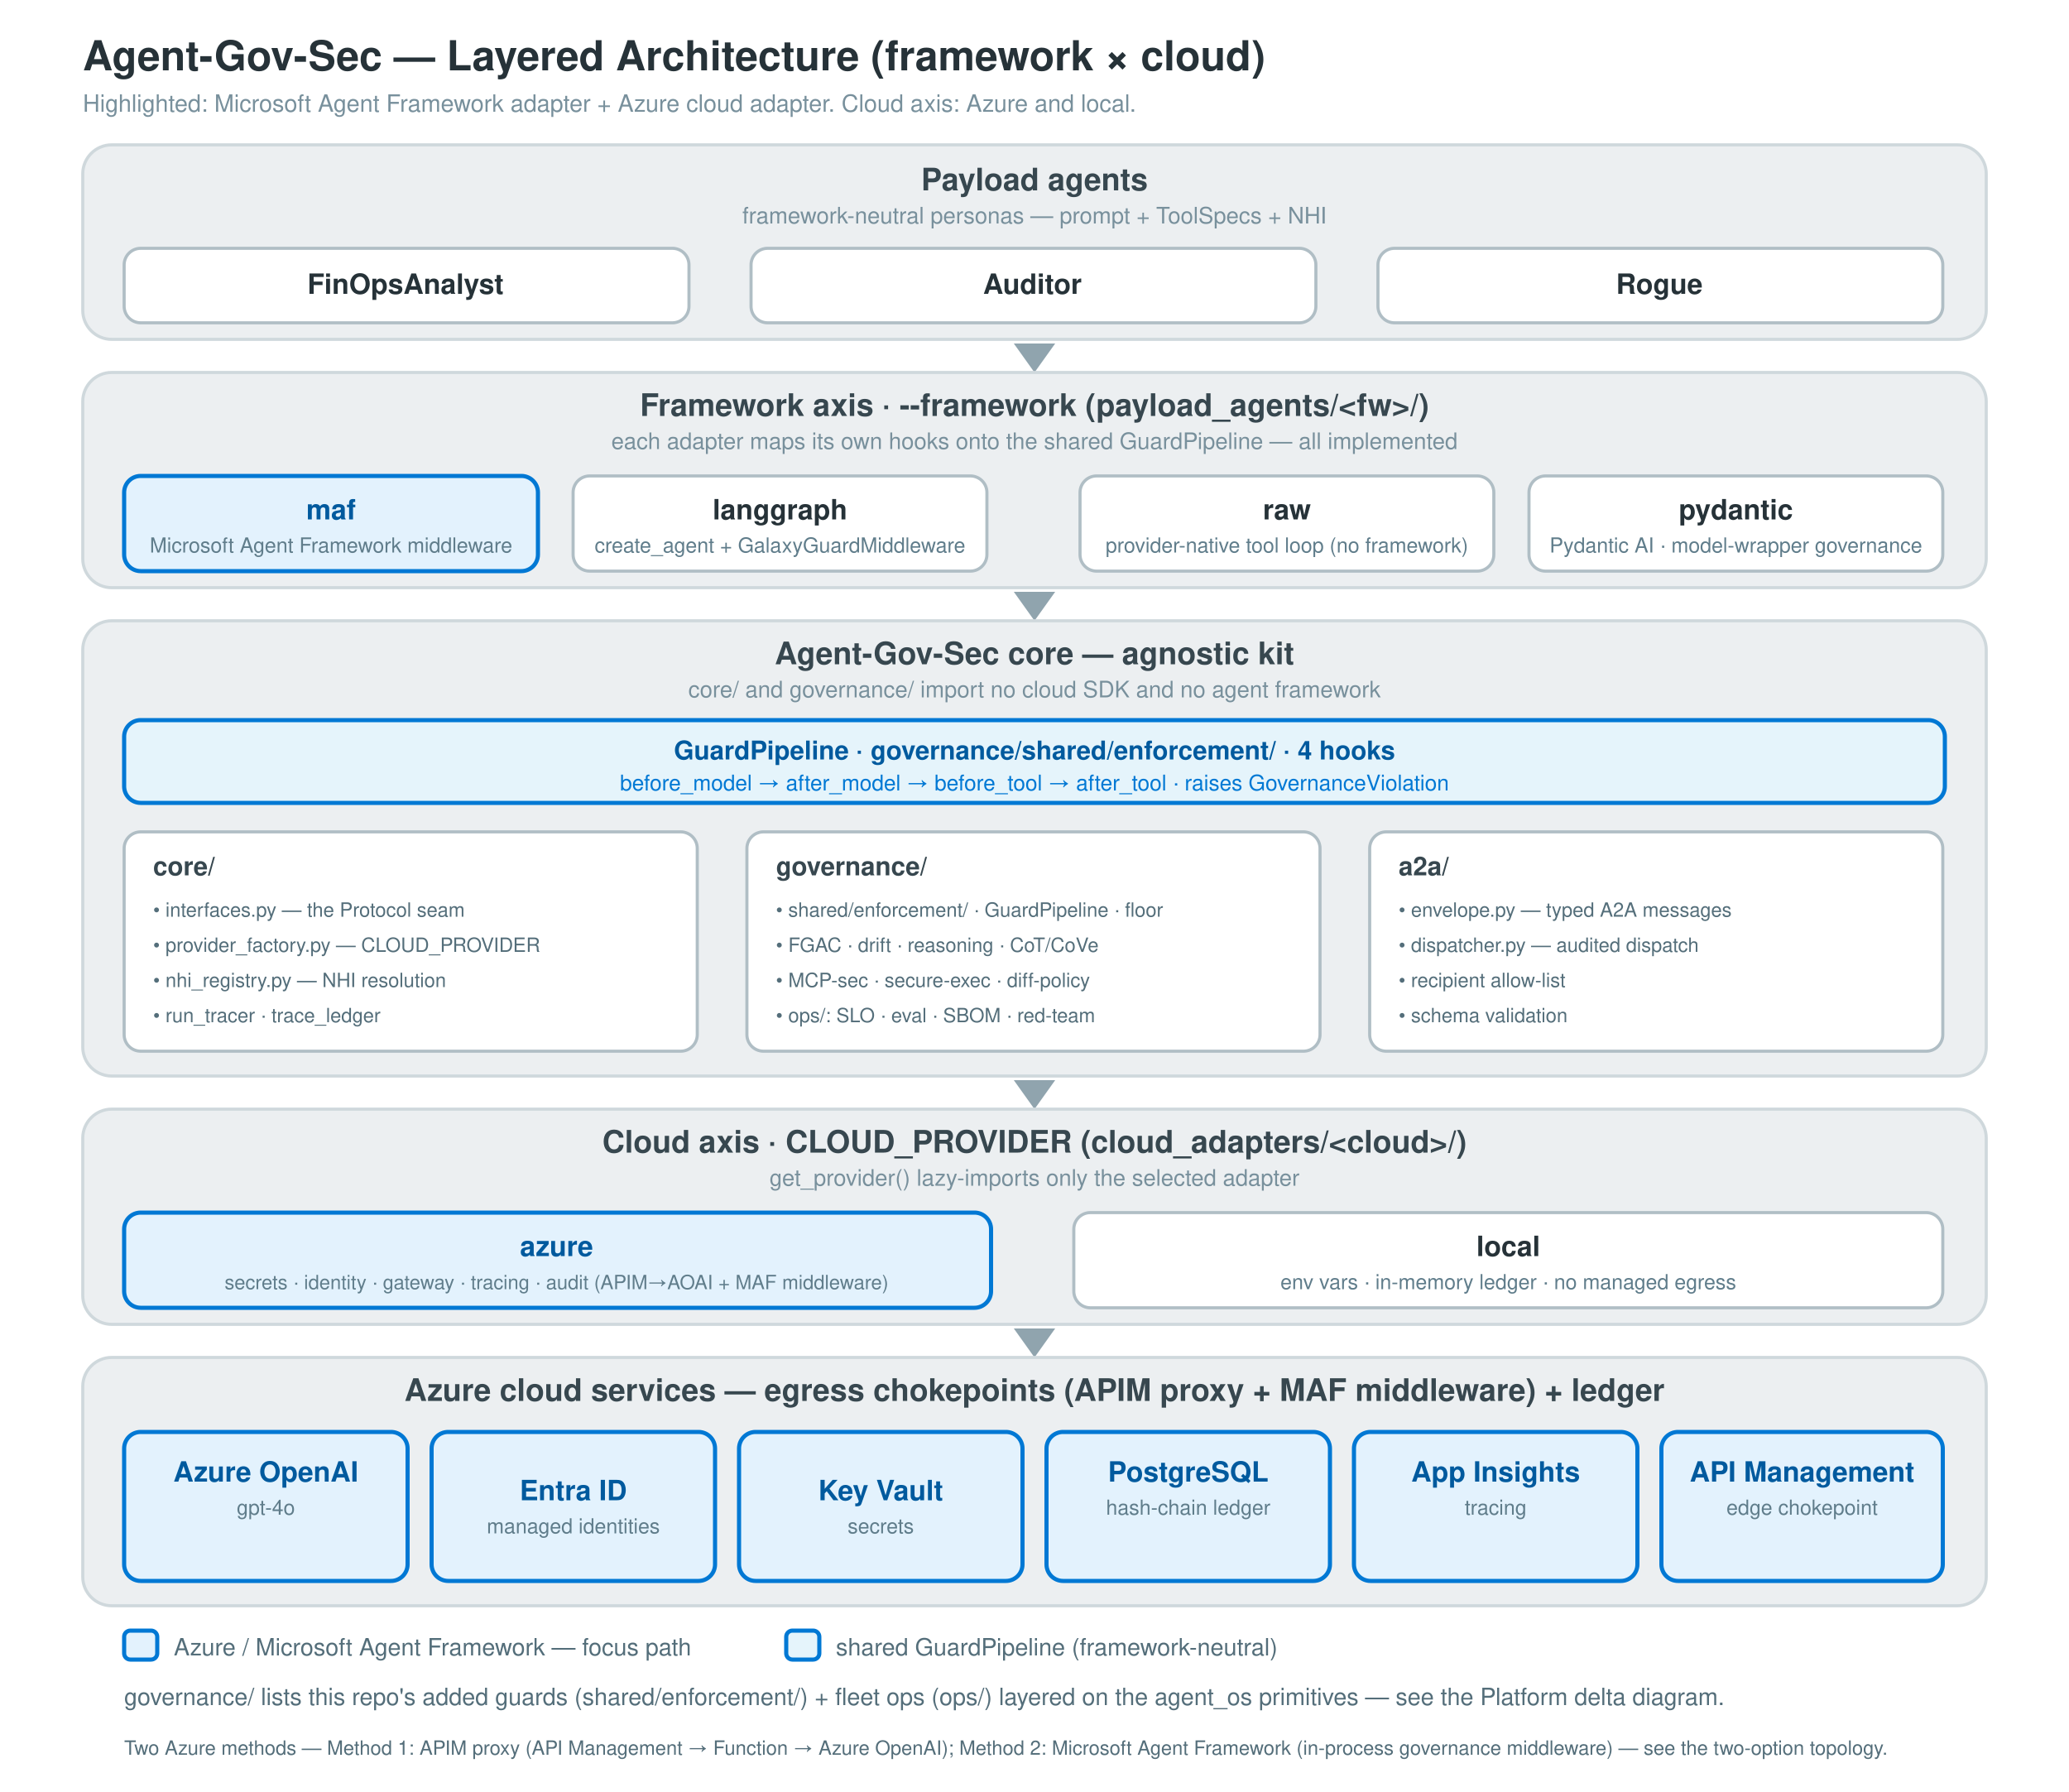
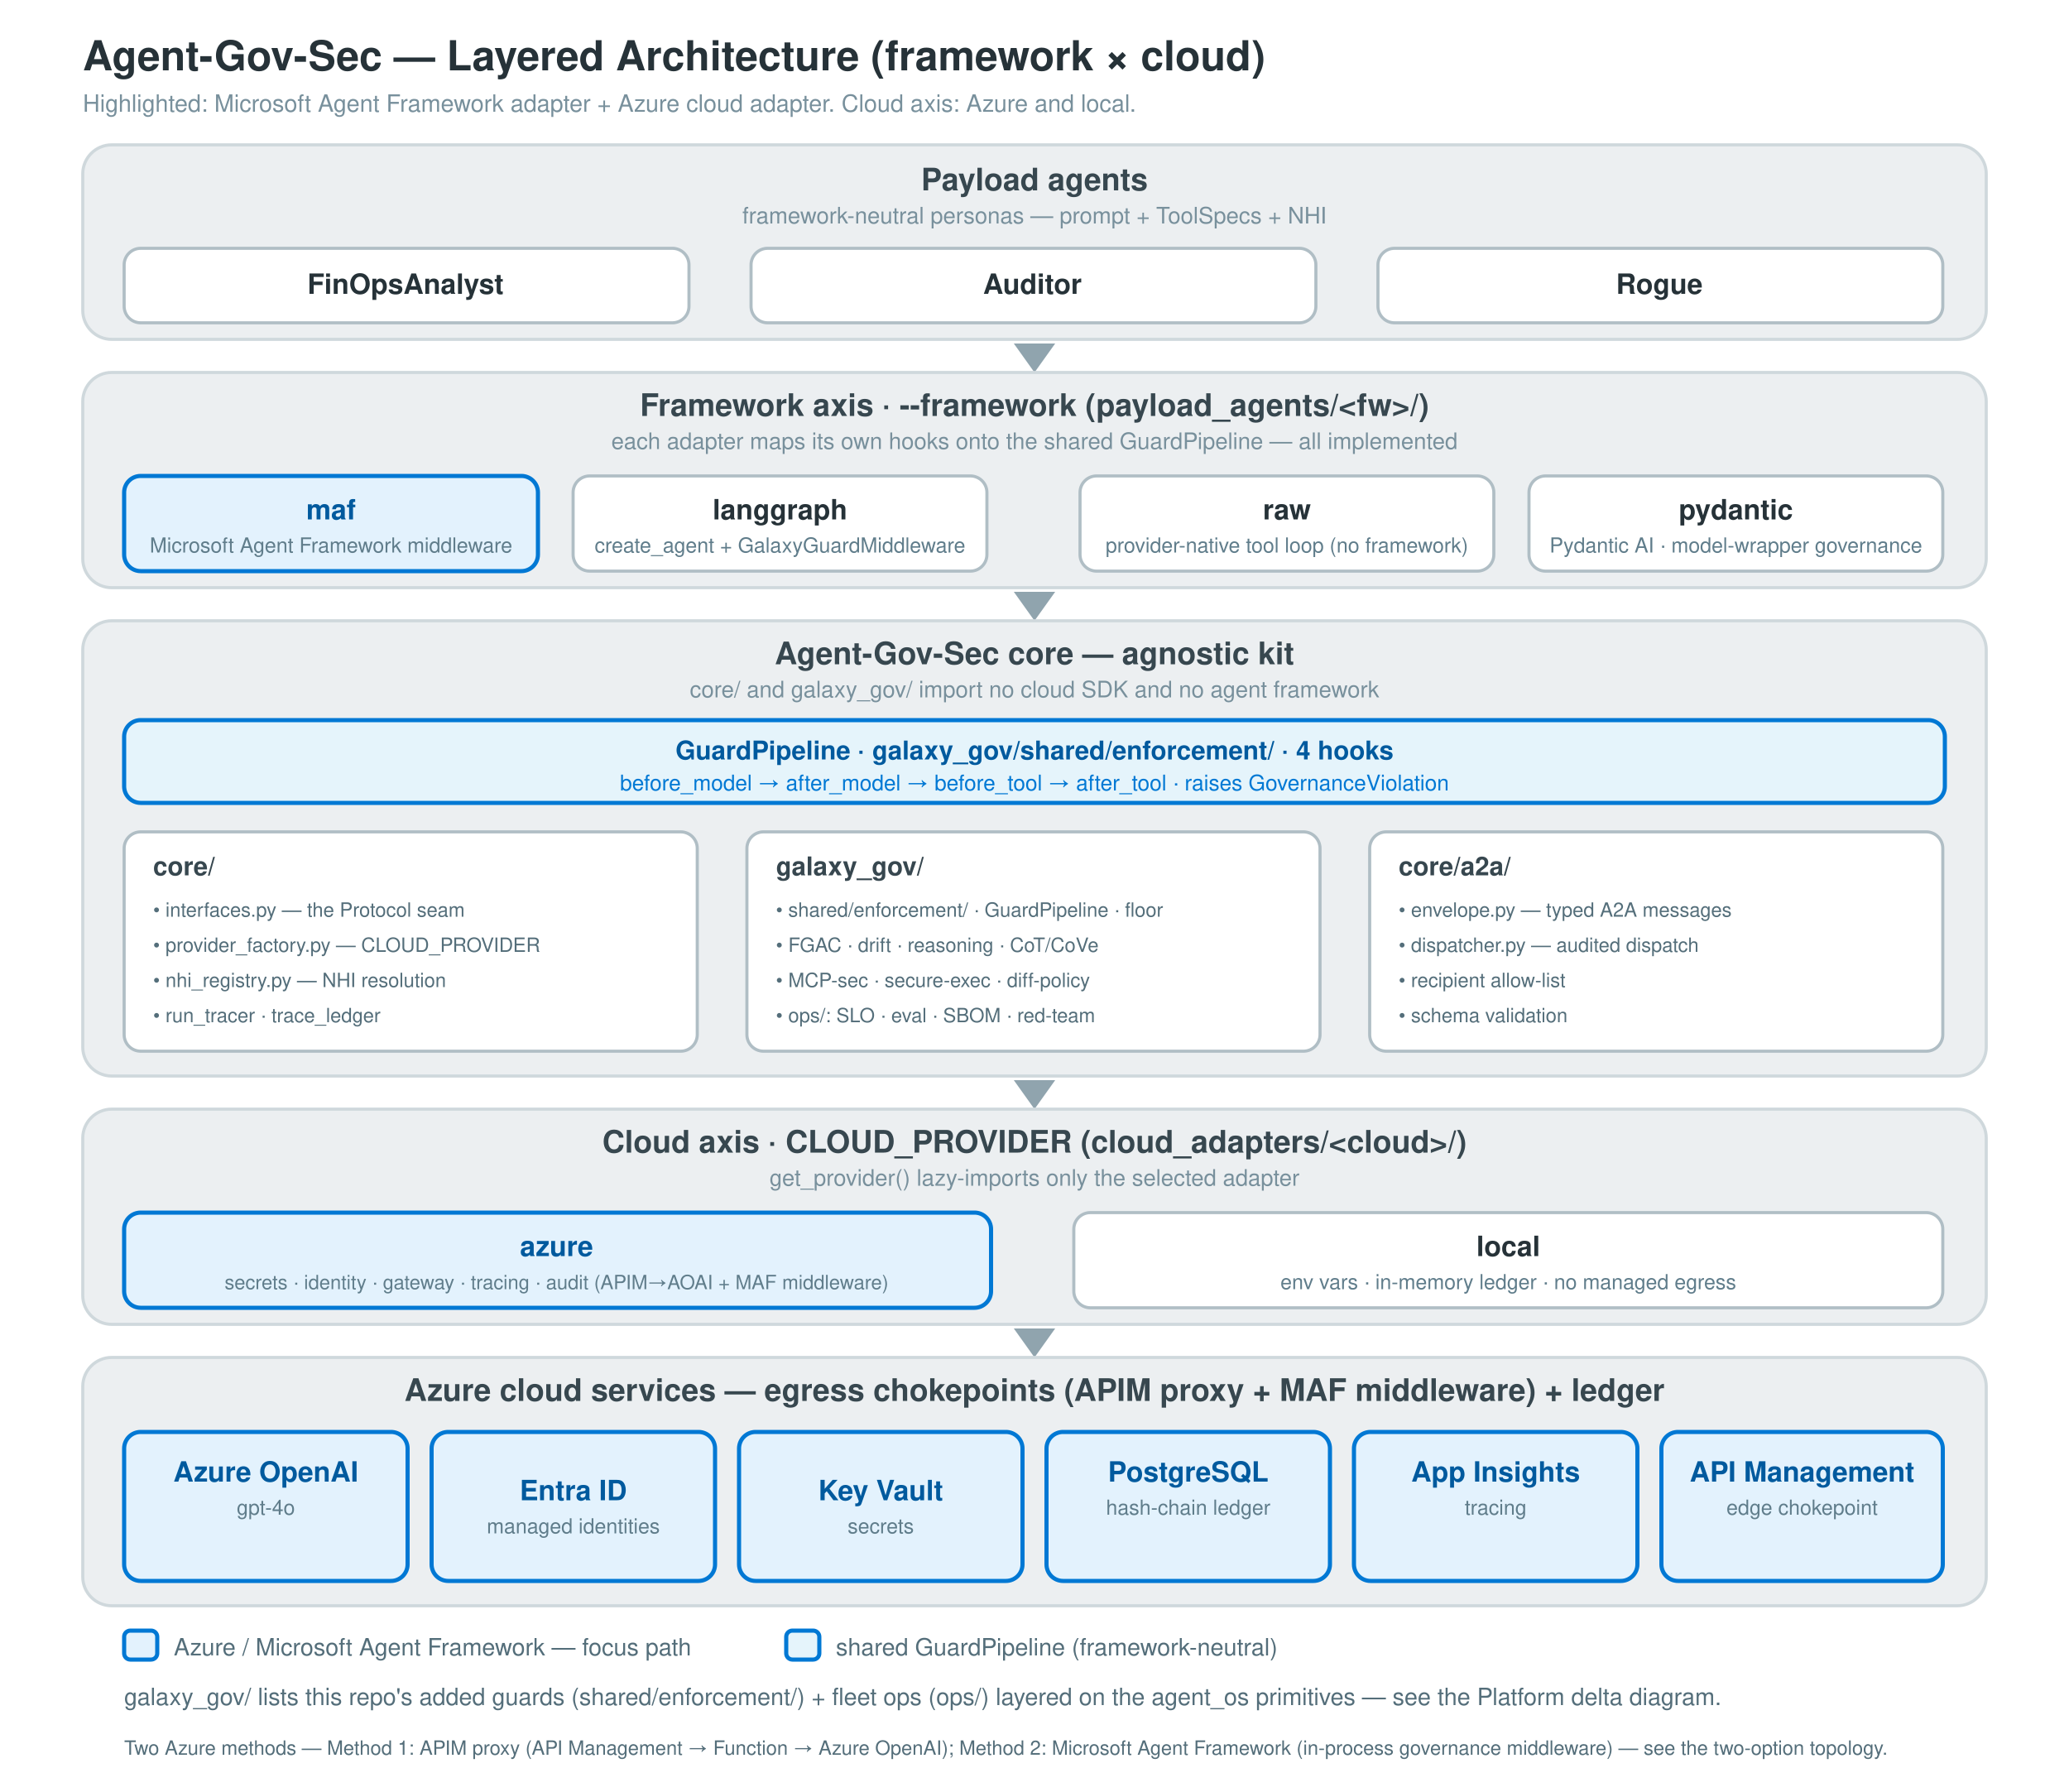
<svg xmlns="http://www.w3.org/2000/svg" width="1000" height="866" viewBox="0 0 1000 866" font-family="Helvetica, Arial, sans-serif">
  <style>
    .band   { fill:#eceff1; stroke:#cfd8dc; stroke-width:1.5; }
    .box    { fill:#ffffff; stroke:#b0bec5; stroke-width:1.5; }
    .focus  { fill:#e3f2fd; stroke:#0078d4; stroke-width:2; }
    .pipe   { fill:#e5f4fb; stroke:#0078d4; stroke-width:2; }
    .band-title { font-size:15px; font-weight:700; fill:#37474f; }
    .sub        { font-size:11px; fill:#78909c; }
    .box-t      { font-size:13.5px; font-weight:600; fill:#263238; }
    .box-t.foc  { fill:#005a9e; }
    .box-s      { font-size:10px; fill:#607d8b; }
    .pipe-t     { font-size:12.5px; font-weight:700; fill:#005a9e; }
    .pipe-s     { font-size:10.5px; fill:#0078d4; }
    .mod-h      { font-size:12.5px; font-weight:700; fill:#37474f; }
    .bullet     { font-size:9.5px; fill:#546e7a; }
    .leg        { font-size:11.5px; fill:#546e7a; }
    .title      { font-size:20px; font-weight:700; fill:#263238; }
    .titsub     { font-size:11.5px; fill:#78909c; }
  </style>
  <defs>
    <marker id="arr" markerWidth="10" markerHeight="10" refX="6" refY="5" orient="auto">
      <path d="M0,0 L7,5 L0,10 Z" fill="#90a4ae" />
    </marker>
  </defs>
  <rect x="0" y="0" width="1000" height="866" fill="#ffffff" />
  <text class="title" x="40" y="34">Agent-Gov-Sec — Layered Architecture (framework × cloud)</text>
  <text class="titsub" x="40" y="54">Highlighted: Microsoft Agent Framework adapter + Azure cloud adapter.  Cloud axis: Azure and local.</text>
  <g stroke="#90a4ae" stroke-width="2" marker-end="url(#arr)">
    <line x1="500" y1="166" x2="500" y2="178" />
    <line x1="500" y1="286" x2="500" y2="298" />
    <line x1="500" y1="522" x2="500" y2="534" />
    <line x1="500" y1="642" x2="500" y2="654" />
  </g>
  <rect class="band" x="40" y="70" width="920" height="94" rx="14" />
  <text class="band-title" x="500" y="92" text-anchor="middle">Payload agents</text>
  <text class="sub" x="500" y="108" text-anchor="middle">framework-neutral personas — prompt + ToolSpecs + NHI</text>
  <rect class="box" x="60" y="120" width="273" height="36" rx="8" />
  <text class="box-t" x="196" y="142" text-anchor="middle">FinOpsAnalyst</text>
  <rect class="box" x="363" y="120" width="273" height="36" rx="8" />
  <text class="box-t" x="499" y="142" text-anchor="middle">Auditor</text>
  <rect class="box" x="666" y="120" width="273" height="36" rx="8" />
  <text class="box-t" x="802" y="142" text-anchor="middle">Rogue</text>
  <rect class="band" x="40" y="180" width="920" height="104" rx="14" />
  <text class="band-title" x="500" y="201" text-anchor="middle">Framework axis  ·  --framework  (payload_agents/&lt;fw&gt;/)</text>
  <text class="sub" x="500" y="217" text-anchor="middle">each adapter maps its own hooks onto the shared GuardPipeline — all implemented</text>
  <rect class="box focus" x="60" y="230" width="200" height="46" rx="8" />
  <text class="box-t foc" x="160" y="251" text-anchor="middle">maf</text>
  <text class="box-s" x="160" y="267" text-anchor="middle">Microsoft Agent Framework middleware</text>
  <rect class="box" x="277" y="230" width="200" height="46" rx="8" />
  <text class="box-t" x="377" y="251" text-anchor="middle">langgraph</text>
  <text class="box-s" x="377" y="267" text-anchor="middle">create_agent + GalaxyGuardMiddleware</text>
  <rect class="box" x="522" y="230" width="200" height="46" rx="8" />
  <text class="box-t" x="622" y="251" text-anchor="middle">raw</text>
  <text class="box-s" x="622" y="267" text-anchor="middle">provider-native tool loop (no framework)</text>
  <rect class="box" x="739" y="230" width="200" height="46" rx="8" />
  <text class="box-t" x="839" y="251" text-anchor="middle">pydantic</text>
  <text class="box-s" x="839" y="267" text-anchor="middle">Pydantic AI · model-wrapper governance</text>
  <rect class="band" x="40" y="300" width="920" height="220" rx="14" />
  <text class="band-title" x="500" y="321" text-anchor="middle">Agent-Gov-Sec core — agnostic kit</text>
-   <text class="sub" x="500" y="337" text-anchor="middle">core/ and governance/ import no cloud SDK and no agent framework</text>
+   <text class="sub" x="500" y="337" text-anchor="middle">core/ and galaxy_gov/ import no cloud SDK and no agent framework</text>
  <rect class="pipe" x="60" y="348" width="880" height="40" rx="8" />
-   <text class="pipe-t" x="500" y="367" text-anchor="middle">GuardPipeline  ·  governance/shared/enforcement/  ·  4 hooks</text>
+   <text class="pipe-t" x="500" y="367" text-anchor="middle">GuardPipeline  ·  galaxy_gov/shared/enforcement/  ·  4 hooks</text>
  <text class="pipe-s" x="500" y="382" text-anchor="middle">before_model → after_model → before_tool → after_tool   ·   raises GovernanceViolation</text>
  <rect class="box" x="60" y="402" width="277" height="106" rx="8" />
  <text class="mod-h" x="74" y="423">core/</text>
  <text class="bullet" x="74" y="443">• interfaces.py — the Protocol seam</text>
  <text class="bullet" x="74" y="460">• provider_factory.py — CLOUD_PROVIDER</text>
  <text class="bullet" x="74" y="477">• nhi_registry.py — NHI resolution</text>
  <text class="bullet" x="74" y="494">• run_tracer · trace_ledger</text>
  <rect class="box" x="361" y="402" width="277" height="106" rx="8" />
-   <text class="mod-h" x="375" y="423">governance/</text>
+   <text class="mod-h" x="375" y="423">galaxy_gov/</text>
  <text class="bullet" x="375" y="443">• shared/enforcement/ · GuardPipeline · floor</text>
  <text class="bullet" x="375" y="460">• FGAC · drift · reasoning · CoT/CoVe</text>
  <text class="bullet" x="375" y="477">• MCP-sec · secure-exec · diff-policy</text>
  <text class="bullet" x="375" y="494">• ops/: SLO · eval · SBOM · red-team</text>
  <rect class="box" x="662" y="402" width="277" height="106" rx="8" />
-   <text class="mod-h" x="676" y="423">a2a/</text>
+   <text class="mod-h" x="676" y="423">core/a2a/</text>
  <text class="bullet" x="676" y="443">• envelope.py — typed A2A messages</text>
  <text class="bullet" x="676" y="460">• dispatcher.py — audited dispatch</text>
  <text class="bullet" x="676" y="477">• recipient allow-list</text>
  <text class="bullet" x="676" y="494">• schema validation</text>
  <rect class="band" x="40" y="536" width="920" height="104" rx="14" />
  <text class="band-title" x="500" y="557" text-anchor="middle">Cloud axis  ·  CLOUD_PROVIDER  (cloud_adapters/&lt;cloud&gt;/)</text>
  <text class="sub" x="500" y="573" text-anchor="middle">get_provider() lazy-imports only the selected adapter</text>
  <rect class="box focus" x="60" y="586" width="419" height="46" rx="8" />
  <text class="box-t foc" x="269" y="607" text-anchor="middle">azure</text>
  <text x="269" y="623" text-anchor="middle" font-size="9.5" fill="#607d8b">secrets · identity · gateway · tracing · audit  (APIM→AOAI + MAF middleware)</text>
  <rect class="box" x="519" y="586" width="420" height="46" rx="8" />
  <text class="box-t" x="729" y="607" text-anchor="middle">local</text>
  <text class="box-s" x="729" y="623" text-anchor="middle">env vars · in-memory ledger · no managed egress</text>
  <rect class="band" x="40" y="656" width="920" height="120" rx="14" />
  <text class="band-title" x="500" y="677" text-anchor="middle">Azure cloud services — egress chokepoints (APIM proxy + MAF middleware) + ledger</text>
  <rect class="box focus" x="60" y="692" width="137" height="72" rx="8" />
  <text class="box-t foc" x="128.5" y="716" text-anchor="middle">Azure OpenAI</text>
  <text class="box-s" x="128.5" y="732" text-anchor="middle">gpt-4o</text>
  <rect class="box focus" x="208.6" y="692" width="137" height="72" rx="8" />
  <text class="box-t foc" x="277.1" y="725" text-anchor="middle">Entra ID</text>
  <text class="box-s" x="277.1" y="741" text-anchor="middle">managed identities</text>
  <rect class="box focus" x="357.2" y="692" width="137" height="72" rx="8" />
  <text class="box-t foc" x="425.7" y="725" text-anchor="middle">Key Vault</text>
  <text class="box-s" x="425.7" y="741" text-anchor="middle">secrets</text>
  <rect class="box focus" x="505.8" y="692" width="137" height="72" rx="8" />
  <text class="box-t foc" x="574.3" y="716" text-anchor="middle">PostgreSQL</text>
  <text class="box-s" x="574.3" y="732" text-anchor="middle">hash-chain ledger</text>
  <rect class="box focus" x="654.4" y="692" width="137" height="72" rx="8" />
  <text class="box-t foc" x="722.9" y="716" text-anchor="middle">App Insights</text>
  <text class="box-s" x="722.9" y="732" text-anchor="middle">tracing</text>
  <rect class="box focus" x="803" y="692" width="136" height="72" rx="8" />
  <text class="box-t foc" x="871" y="716" text-anchor="middle">API Management</text>
  <text class="box-s" x="871" y="732" text-anchor="middle">edge chokepoint</text>
  <rect class="box focus" x="60" y="788" width="16" height="14" rx="3" />
  <text class="leg" x="84" y="800">Azure / Microsoft Agent Framework — focus path</text>
  <rect class="pipe" x="380" y="788" width="16" height="14" rx="3" />
  <text class="leg" x="404" y="800">shared GuardPipeline (framework-neutral)</text>
-   <text class="leg" x="60" y="824">governance/ lists this repo's added guards (shared/enforcement/) + fleet ops (ops/) layered on the agent_os primitives — see the Platform delta diagram.</text>
+   <text class="leg" x="60" y="824">galaxy_gov/ lists this repo's added guards (shared/enforcement/) + fleet ops (ops/) layered on the agent_os primitives — see the Platform delta diagram.</text>
  <text x="60" y="848" font-size="9.5" fill="#546e7a">Two Azure methods — Method 1: APIM proxy (API Management → Function → Azure OpenAI); Method 2: Microsoft Agent Framework (in-process governance middleware) — see the two-option topology.</text>
</svg>
